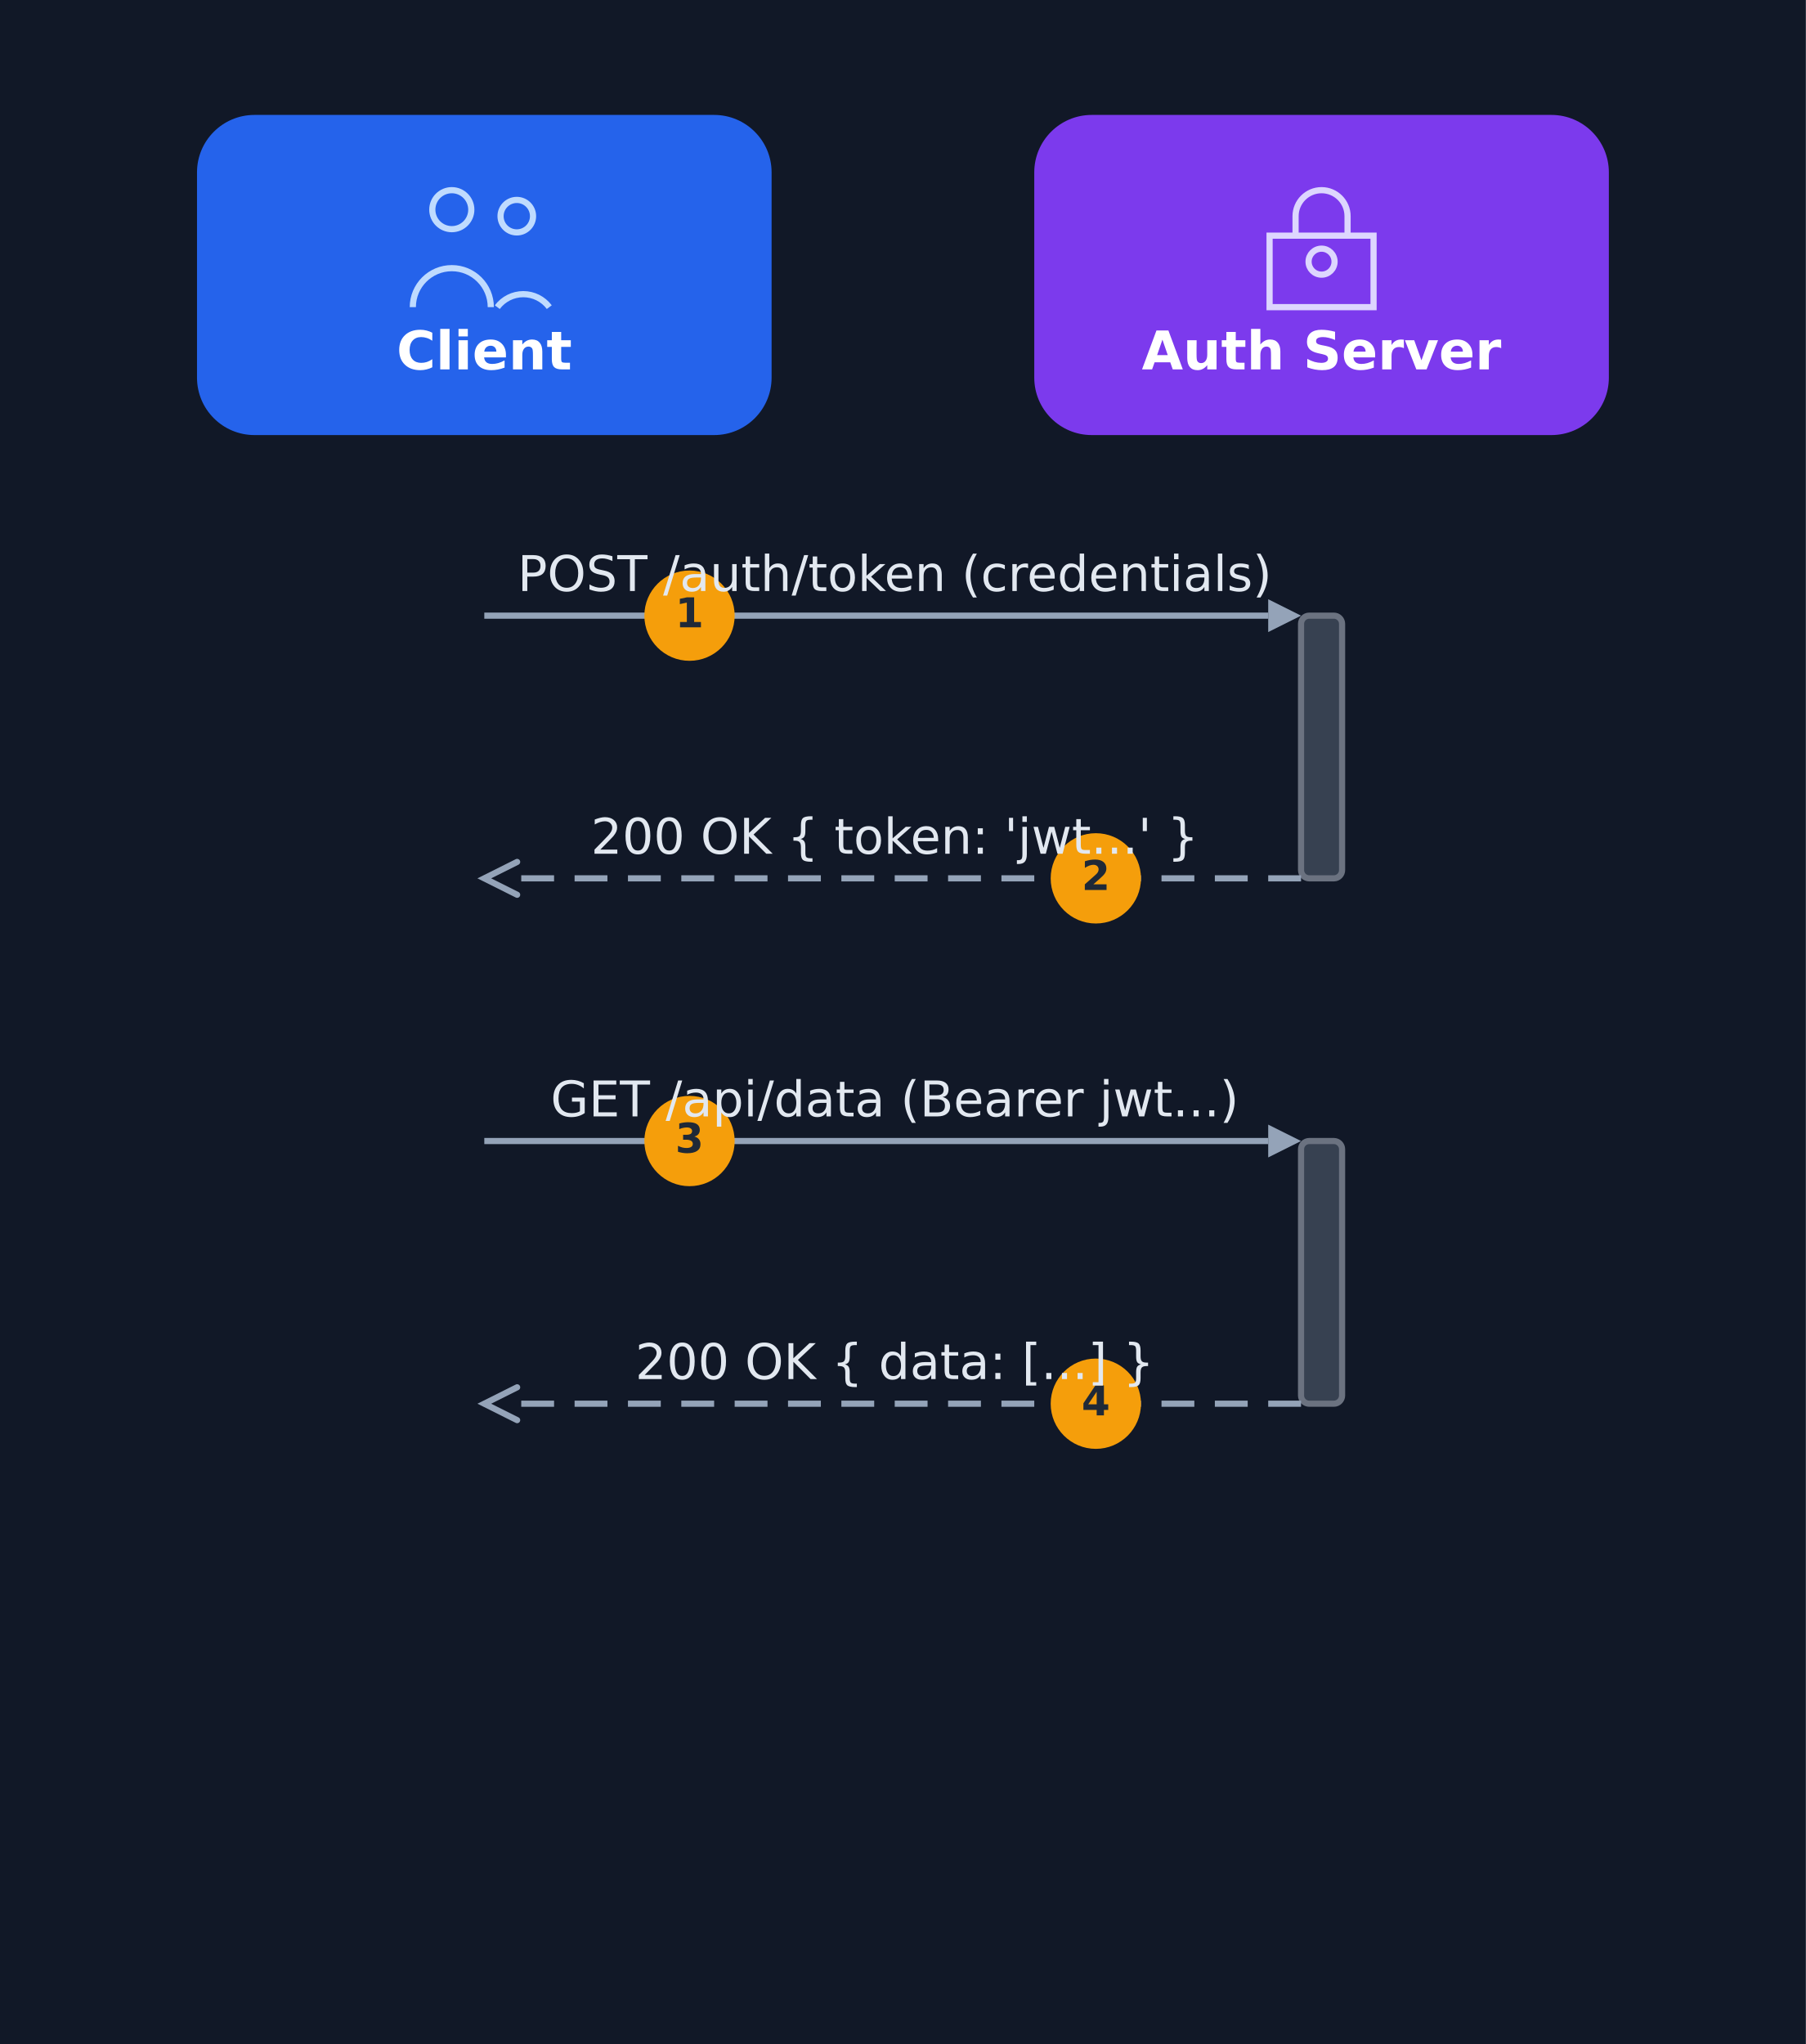
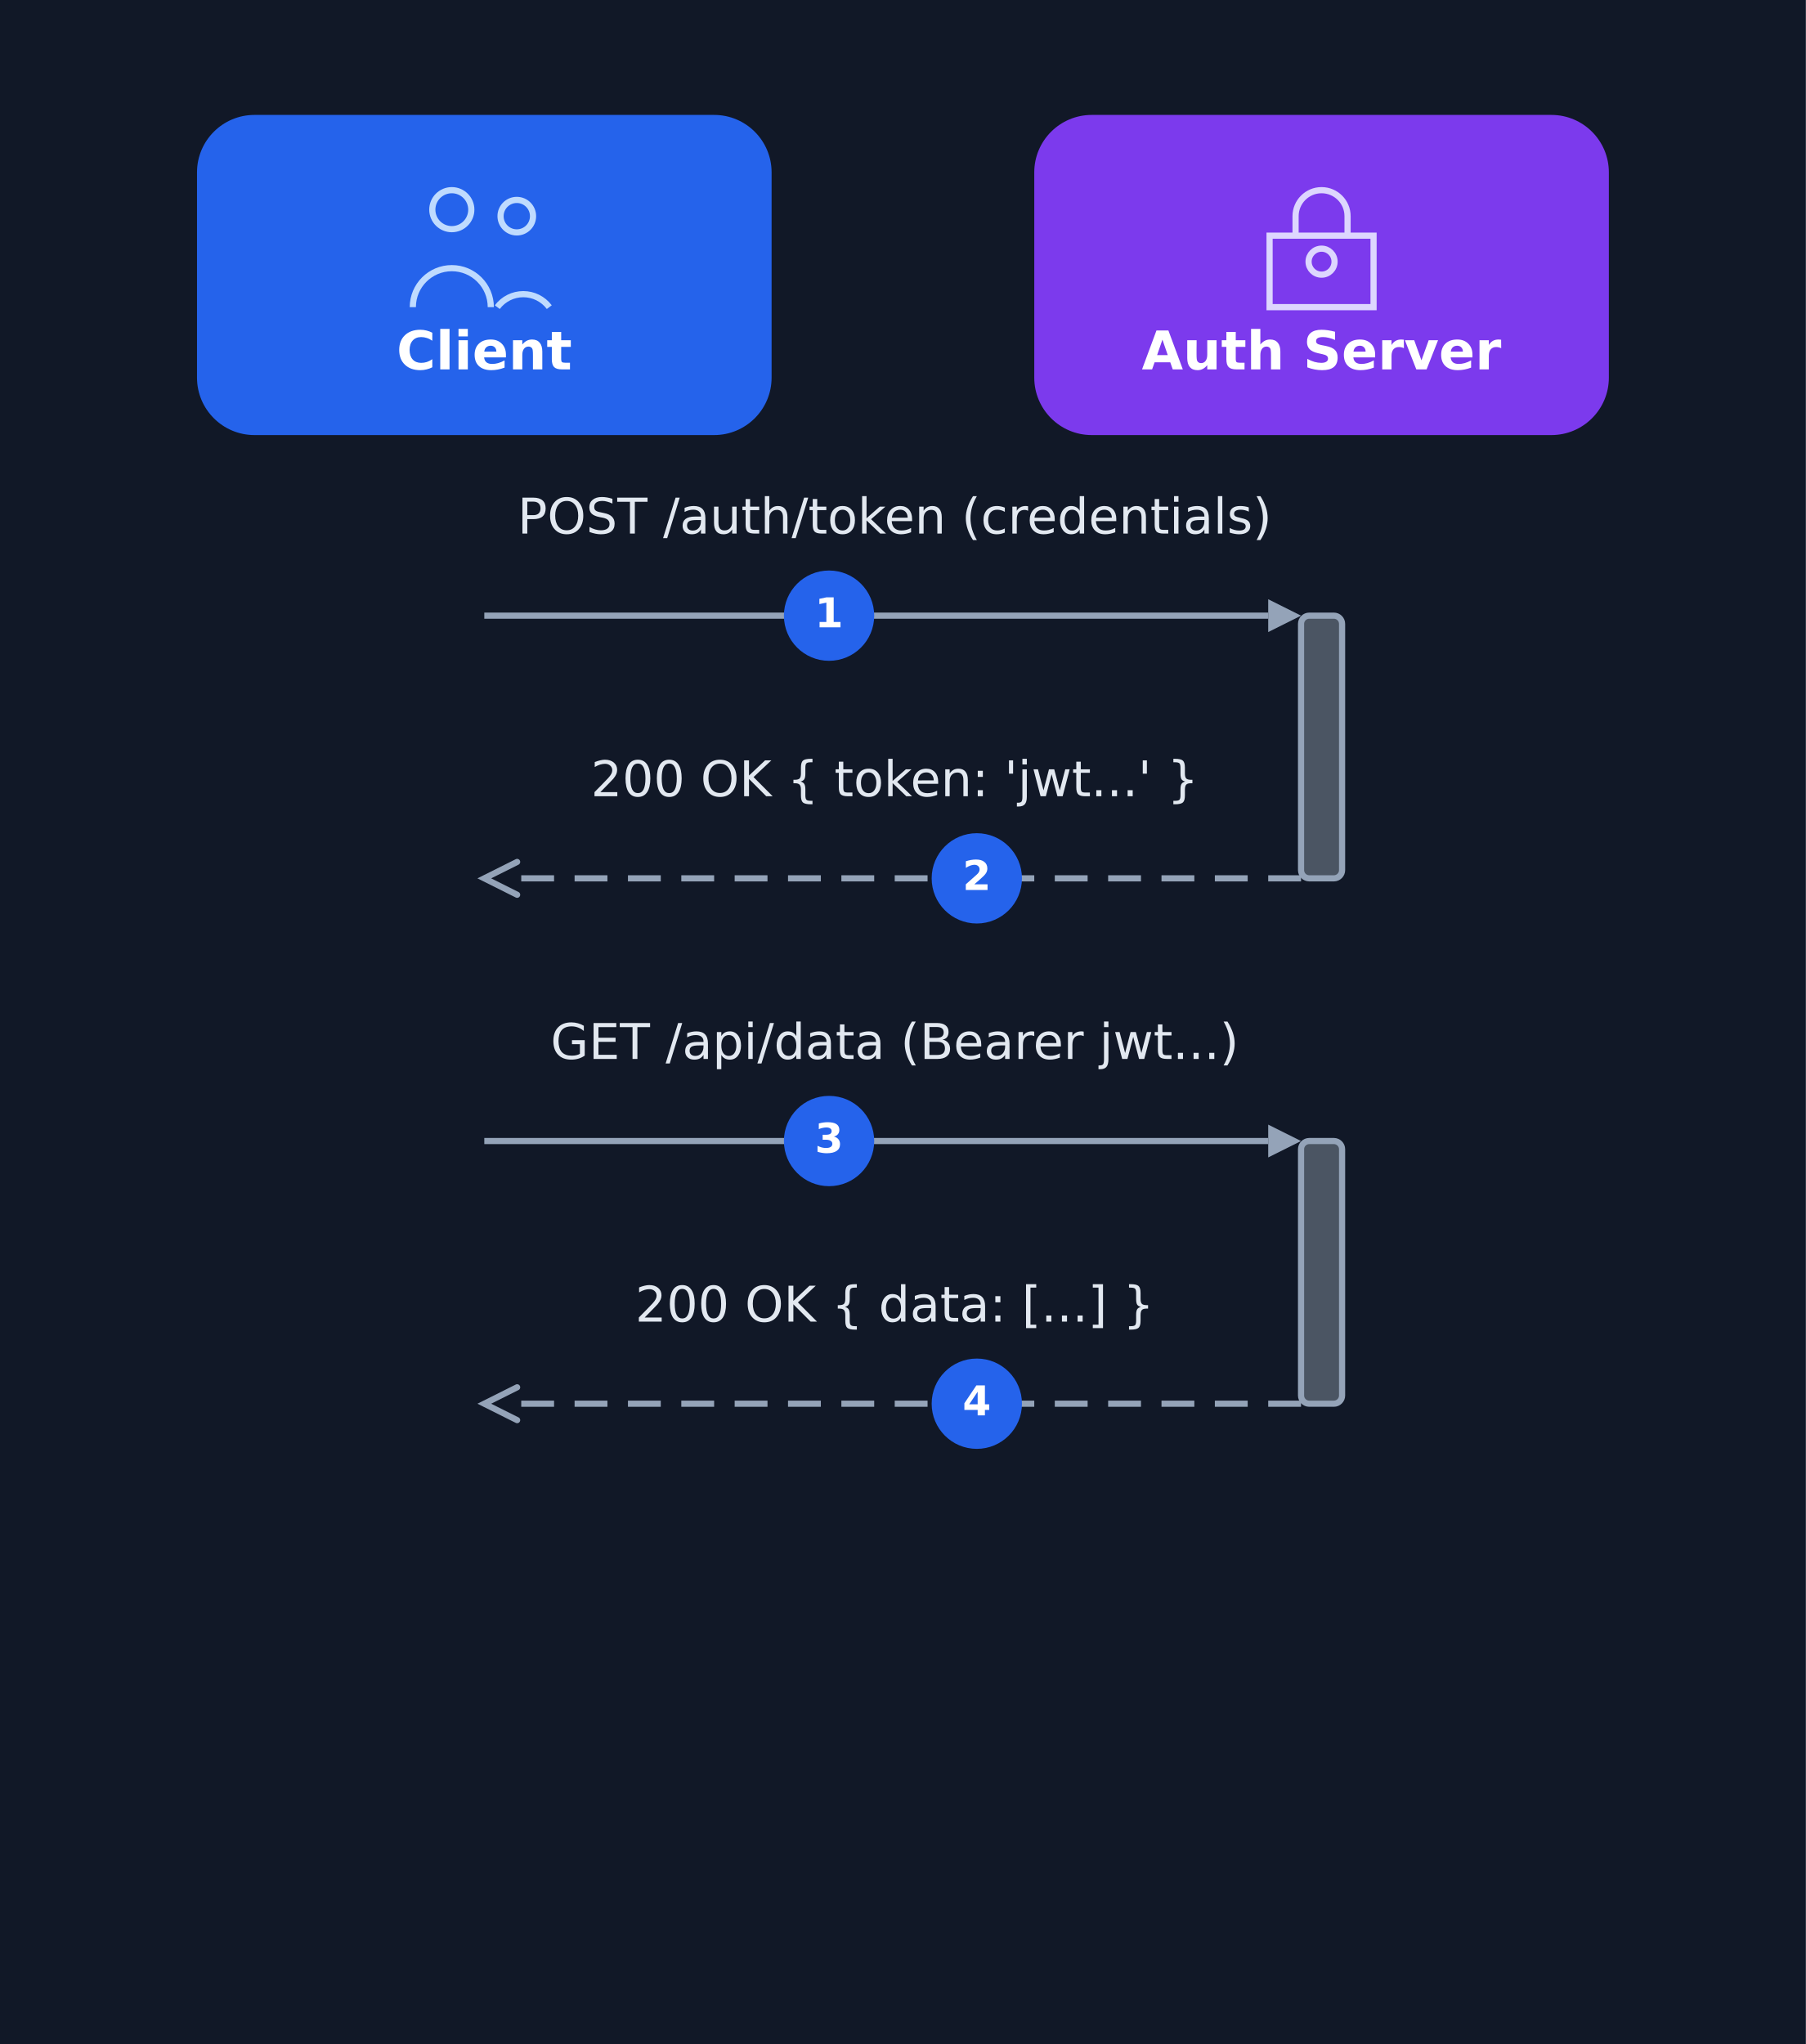
<svg xmlns="http://www.w3.org/2000/svg" height="498" version="1.1" viewBox="0 0 440 498" width="440">
  <rect fill="#111827" height="498" width="440" x="0" y="0" />
  <rect fill="#2563eb" height="78" rx="14" width="140" x="48" y="28" />
  <path d="M 4 7 A 3 3 0 1 0 10 7 A 3 3 0 1 0 4 7 M 1 22 A 6 6 0 0 1 13 22 M 14.5 8 A 2.5 2.5 0 1 0 19.5 8 A 2.5 2.5 0 1 0 14.5 8 M 14 22 A 5 5 0 0 1 22 22" fill="none" stroke="#bfdbfe" stroke-width="0.95" transform="translate(99,40) scale(1.583333)" />
  <text dominant-baseline="alphabetic" fill="#ffffff" font-family="DejaVu Sans" font-size="13" font-weight="700" text-anchor="middle" x="118" y="90">Client</text>
  <rect fill="#7c3aed" height="78" rx="14" width="140" x="252" y="28" />
  <path d="M 8 11 L 8 8 A 4 4 0 0 1 16 8 L 16 11 M 4 11 L 4 22 L 20 22 L 20 11 Z M 10 15 A 2 2 0 1 0 14 15 A 2 2 0 1 0 10 15" fill="none" stroke="#ddd6fe" stroke-width="0.95" transform="translate(303,40) scale(1.583333)" />
  <text dominant-baseline="alphabetic" fill="#ffffff" font-family="DejaVu Sans" font-size="13" font-weight="700" text-anchor="middle" x="322" y="90">Auth Server</text>
-   <rect fill="#374151" height="64" rx="2" stroke="#6b7280" stroke-width="1.5" width="10" x="317" y="150" />
-   <rect fill="#374151" height="64" rx="2" stroke="#6b7280" stroke-width="1.5" width="10" x="317" y="278" />
+   <rect fill="#4b5563" height="64" rx="2" stroke="#94a3b8" stroke-width="1.5" width="10" x="317" y="150" />
+   <rect fill="#4b5563" height="64" rx="2" stroke="#94a3b8" stroke-width="1.5" width="10" x="317" y="278" />
  <line stroke="#94a3b8" stroke-width="1.5" x1="118" x2="309" y1="150" y2="150" />
  <path d="M 317 150 L 309 146 L 309 154 Z" fill="#94a3b8" stroke="none" stroke-width="0" />
-   <circle cx="168" cy="150" fill="#f59e0b" r="11" />
-   <text dominant-baseline="middle" fill="#1f2937" font-family="DejaVu Sans" font-size="10" font-weight="700" text-anchor="middle" x="168" y="150">1</text>
-   <text dominant-baseline="alphabetic" fill="#e2e8f0" font-family="DejaVu Sans" font-size="12" font-weight="400" text-anchor="middle" x="218" y="144">POST /auth/token (credentials)</text>
+   <circle cx="202" cy="150" fill="#2563eb" r="11" />
+   <text dominant-baseline="middle" fill="#ffffff" font-family="DejaVu Sans" font-size="10" font-weight="700" text-anchor="middle" x="202" y="150">1</text>
+   <text dominant-baseline="alphabetic" fill="#e2e8f0" font-family="DejaVu Sans" font-size="12" font-weight="400" text-anchor="middle" x="218" y="130">POST /auth/token (credentials)</text>
  <line stroke="#94a3b8" stroke-dasharray="8,5" stroke-width="1.5" x1="317" x2="126" y1="214" y2="214" />
  <path d="M 126 210 L 118 214 L 126 218" fill="none" stroke="#94a3b8" stroke-linecap="round" stroke-width="1.5" />
-   <circle cx="267" cy="214" fill="#f59e0b" r="11" />
-   <text dominant-baseline="middle" fill="#1f2937" font-family="DejaVu Sans" font-size="10" font-weight="700" text-anchor="middle" x="267" y="214">2</text>
-   <text dominant-baseline="alphabetic" fill="#e2e8f0" font-family="DejaVu Sans" font-size="12" font-weight="400" text-anchor="middle" x="218" y="208">200 OK { token: 'jwt...' }</text>
+   <circle cx="238" cy="214" fill="#2563eb" r="11" />
+   <text dominant-baseline="middle" fill="#ffffff" font-family="DejaVu Sans" font-size="10" font-weight="700" text-anchor="middle" x="238" y="214">2</text>
+   <text dominant-baseline="alphabetic" fill="#e2e8f0" font-family="DejaVu Sans" font-size="12" font-weight="400" text-anchor="middle" x="218" y="194">200 OK { token: 'jwt...' }</text>
  <line stroke="#94a3b8" stroke-width="1.5" x1="118" x2="309" y1="278" y2="278" />
  <path d="M 317 278 L 309 274 L 309 282 Z" fill="#94a3b8" stroke="none" stroke-width="0" />
-   <circle cx="168" cy="278" fill="#f59e0b" r="11" />
-   <text dominant-baseline="middle" fill="#1f2937" font-family="DejaVu Sans" font-size="10" font-weight="700" text-anchor="middle" x="168" y="278">3</text>
-   <text dominant-baseline="alphabetic" fill="#e2e8f0" font-family="DejaVu Sans" font-size="12" font-weight="400" text-anchor="middle" x="218" y="272">GET /api/data (Bearer jwt...)</text>
+   <circle cx="202" cy="278" fill="#2563eb" r="11" />
+   <text dominant-baseline="middle" fill="#ffffff" font-family="DejaVu Sans" font-size="10" font-weight="700" text-anchor="middle" x="202" y="278">3</text>
+   <text dominant-baseline="alphabetic" fill="#e2e8f0" font-family="DejaVu Sans" font-size="12" font-weight="400" text-anchor="middle" x="218" y="258">GET /api/data (Bearer jwt...)</text>
  <line stroke="#94a3b8" stroke-dasharray="8,5" stroke-width="1.5" x1="317" x2="126" y1="342" y2="342" />
  <path d="M 126 338 L 118 342 L 126 346" fill="none" stroke="#94a3b8" stroke-linecap="round" stroke-width="1.5" />
-   <circle cx="267" cy="342" fill="#f59e0b" r="11" />
-   <text dominant-baseline="middle" fill="#1f2937" font-family="DejaVu Sans" font-size="10" font-weight="700" text-anchor="middle" x="267" y="342">4</text>
-   <text dominant-baseline="alphabetic" fill="#e2e8f0" font-family="DejaVu Sans" font-size="12" font-weight="400" text-anchor="middle" x="218" y="336">200 OK { data: [...] }</text>
+   <circle cx="238" cy="342" fill="#2563eb" r="11" />
+   <text dominant-baseline="middle" fill="#ffffff" font-family="DejaVu Sans" font-size="10" font-weight="700" text-anchor="middle" x="238" y="342">4</text>
+   <text dominant-baseline="alphabetic" fill="#e2e8f0" font-family="DejaVu Sans" font-size="12" font-weight="400" text-anchor="middle" x="218" y="322">200 OK { data: [...] }</text>
</svg>
